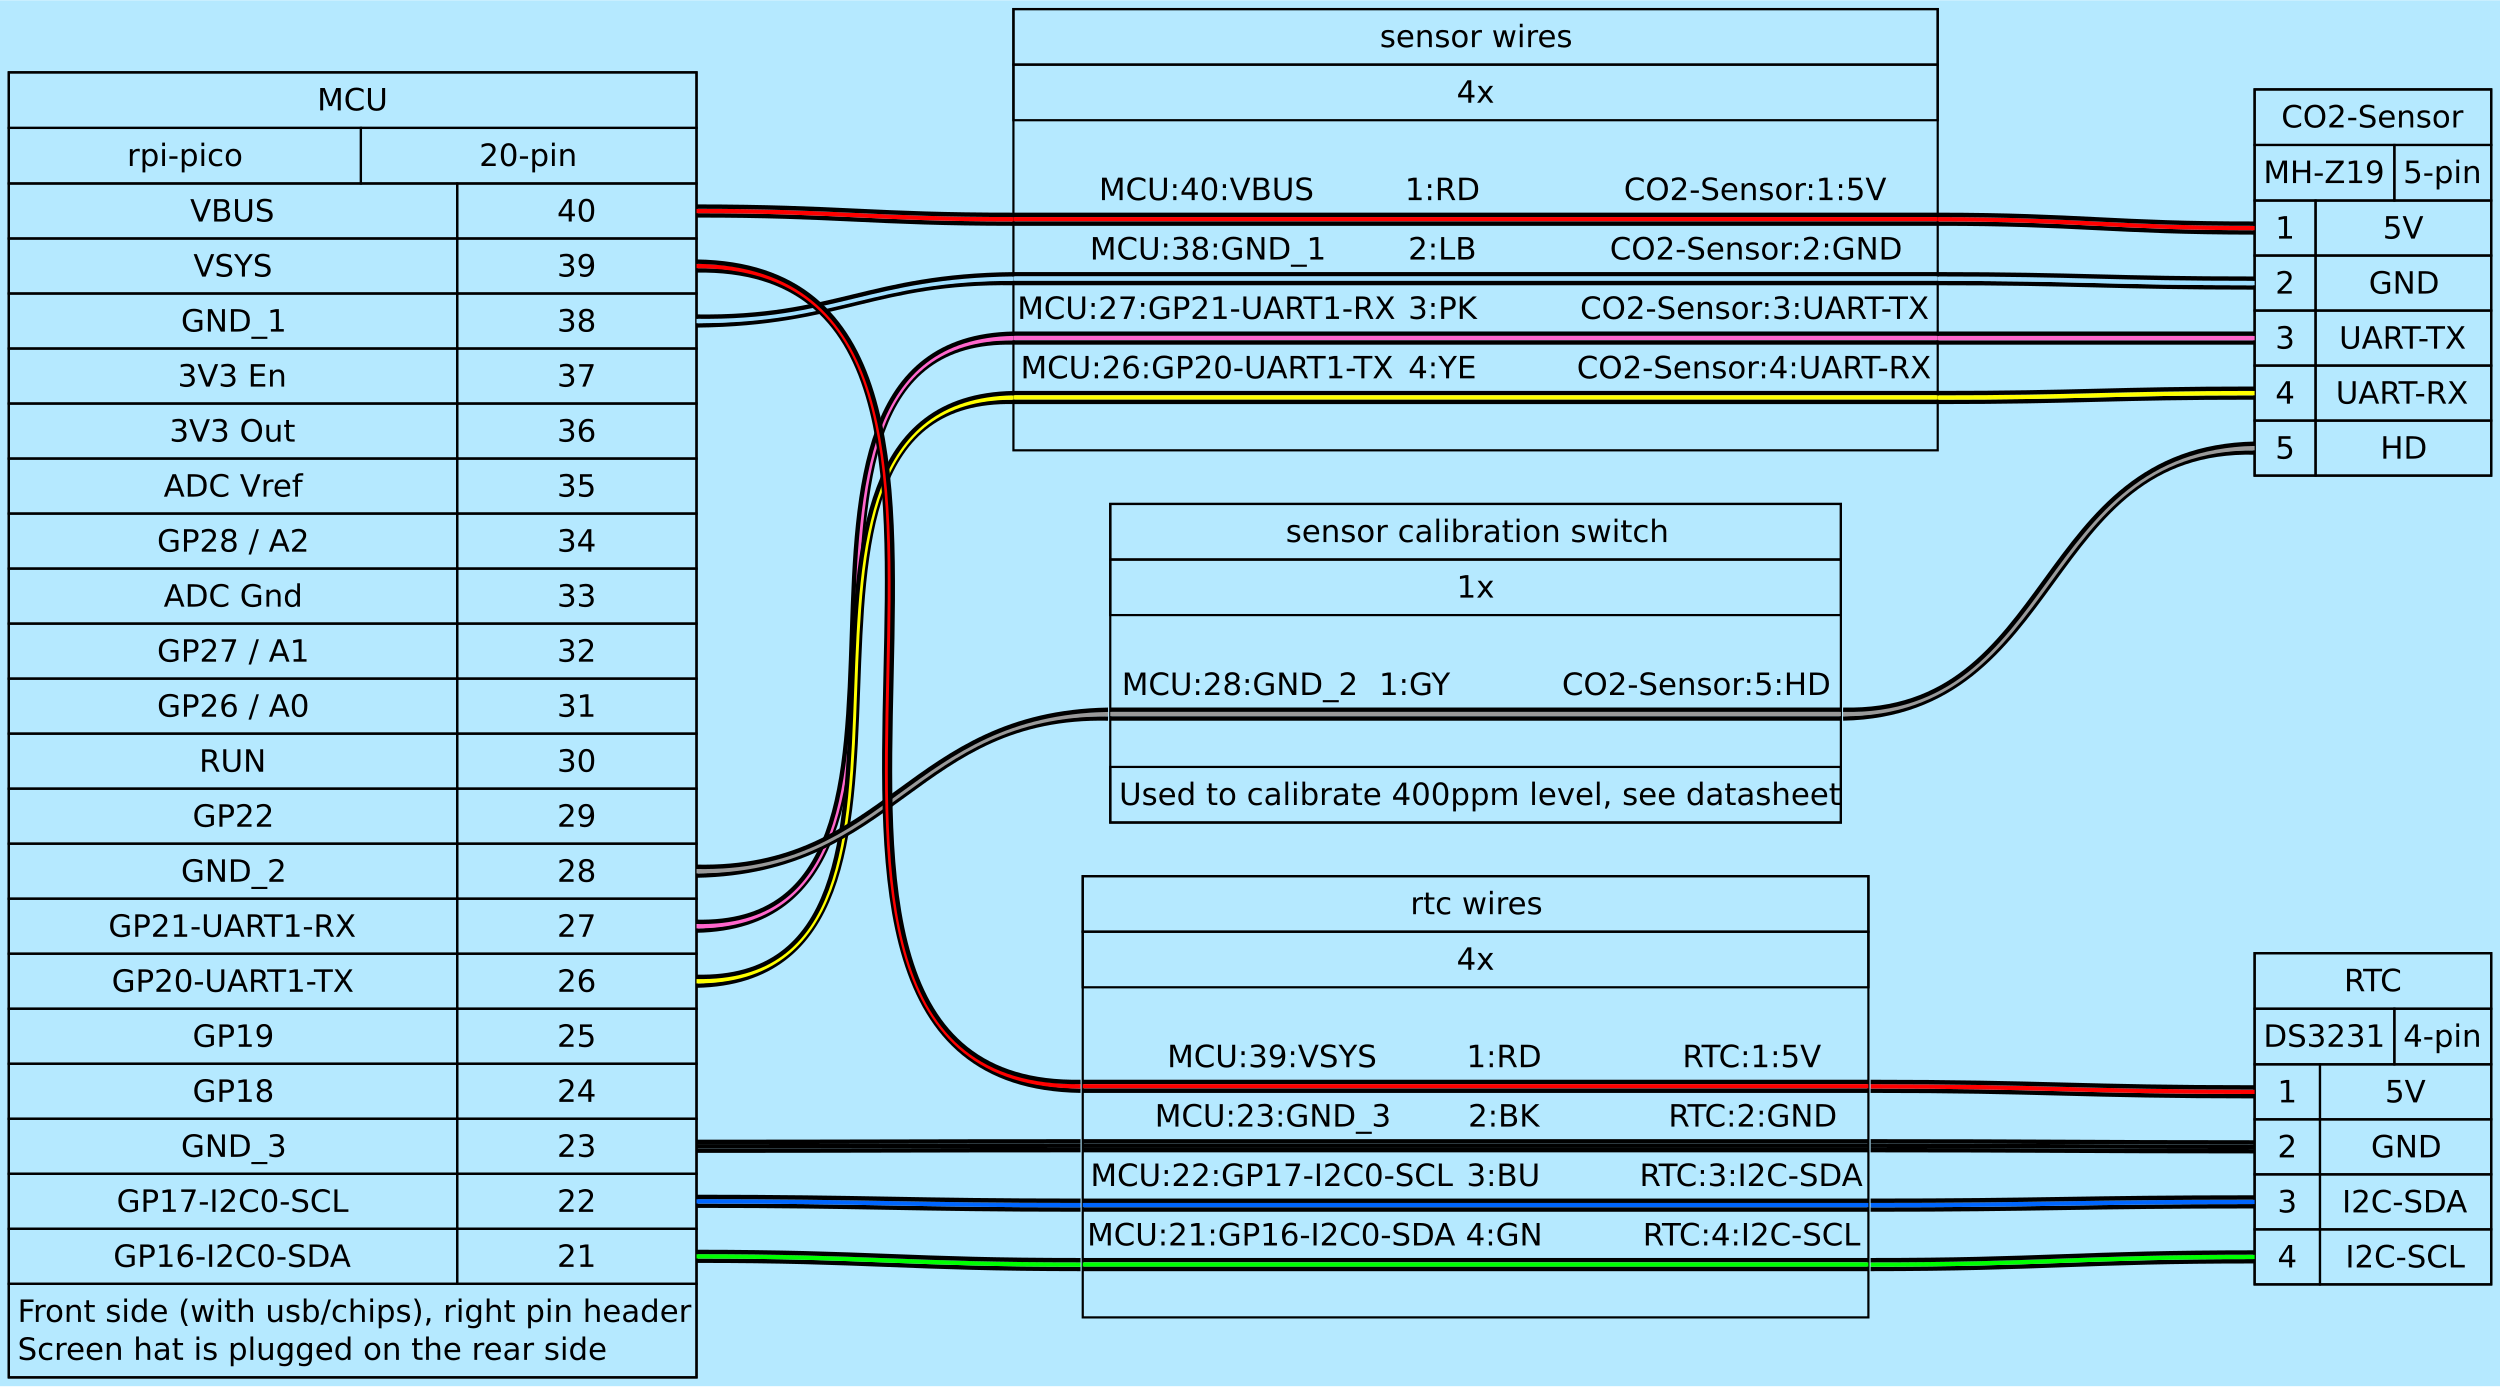
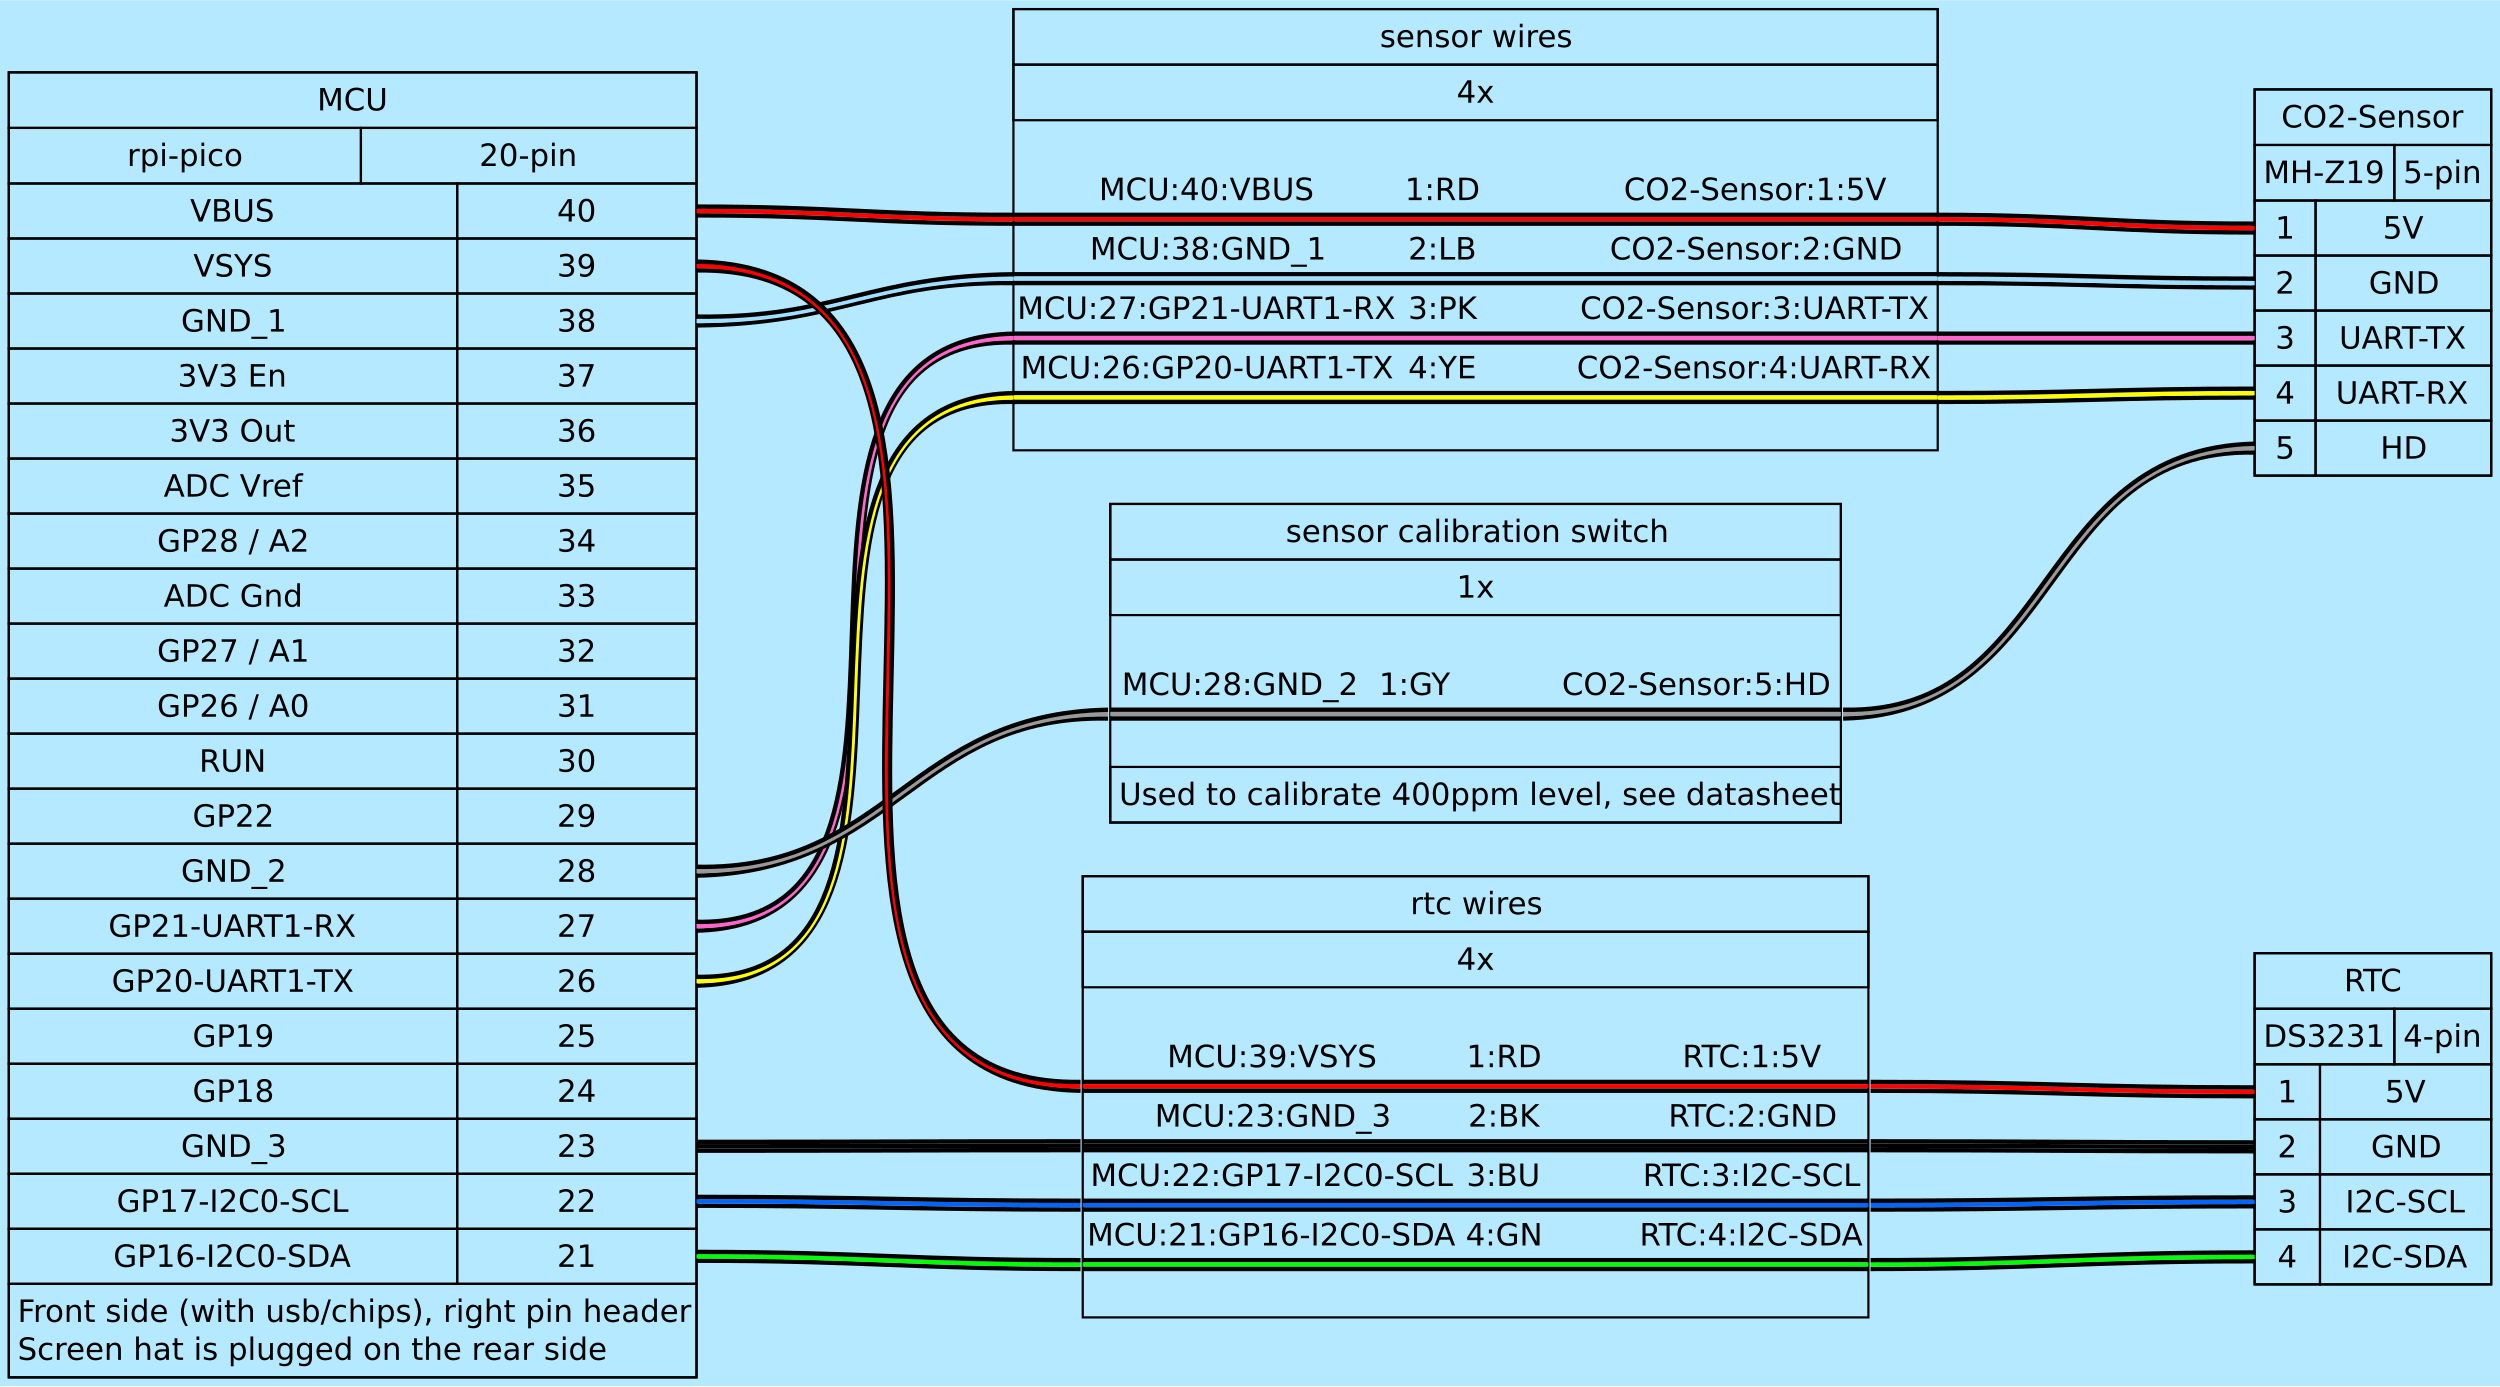
<svg xmlns="http://www.w3.org/2000/svg" width="1136pt" height="630pt" viewBox="0 0 1136 629.75">
  <g class="graph" transform="scale(1) translate(4 625.75)">
    <polygon points="-4 4 -4 -625.75 1132 -625.75 1132 4" fill="#b5e9ff" />
    <g class="node">
      <polygon points="312.5 -593 0 -593 0 0 312.5 0" fill="#b5e9ff" stroke="#000" />
      <polygon points="0 -567.75 0 -593 312.5 -593 312.5 -567.75" fill="none" stroke="#000" />
      <text x="140.12" y="-575.7" font-family="DejaVu Sans" font-size="14">MCU</text>
      <polygon points="0 -542.5 0 -567.75 160 -567.75 160 -542.5" fill="none" stroke="#000" />
      <text x="53.75" y="-550.45" font-family="DejaVu Sans" font-size="14">rpi-pico</text>
      <polygon points="160 -542.5 160 -567.75 312.5 -567.75 312.5 -542.5" fill="none" stroke="#000" />
      <text x="213.75" y="-550.45" font-family="DejaVu Sans" font-size="14">20-pin</text>
      <polygon points="0 -517.5 0 -542.5 203.75 -542.5 203.75 -517.5" fill="none" stroke="#000" />
      <text x="82.38" y="-525.2" font-family="DejaVu Sans" font-size="14">VBUS</text>
      <polygon points="203.75 -517.5 203.75 -542.5 312.5 -542.5 312.5 -517.5" fill="none" stroke="#000" />
      <text x="249.12" y="-525.2" font-family="DejaVu Sans" font-size="14">40</text>
      <polygon points="0 -492.5 0 -517.5 203.75 -517.5 203.75 -492.5" fill="none" stroke="#000" />
      <text x="83.88" y="-500.2" font-family="DejaVu Sans" font-size="14">VSYS</text>
      <polygon points="203.75 -492.5 203.75 -517.5 312.5 -517.5 312.5 -492.5" fill="none" stroke="#000" />
      <text x="249.12" y="-500.2" font-family="DejaVu Sans" font-size="14">39</text>
      <polygon points="0 -467.5 0 -492.5 203.75 -492.5 203.75 -467.5" fill="none" stroke="#000" />
      <text x="78.25" y="-475.2" font-family="DejaVu Sans" font-size="14">GND_1</text>
      <polygon points="203.75 -467.5 203.75 -492.5 312.5 -492.5 312.5 -467.5" fill="none" stroke="#000" />
      <text x="249.12" y="-475.2" font-family="DejaVu Sans" font-size="14">38</text>
      <polygon points="0 -442.5 0 -467.5 203.75 -467.5 203.75 -442.5" fill="none" stroke="#000" />
      <text x="76.75" y="-450.2" font-family="DejaVu Sans" font-size="14">3V3 En</text>
      <polygon points="203.75 -442.5 203.75 -467.5 312.5 -467.5 312.5 -442.5" fill="none" stroke="#000" />
      <text x="249.12" y="-450.2" font-family="DejaVu Sans" font-size="14">37</text>
      <polygon points="0 -417.5 0 -442.5 203.75 -442.5 203.75 -417.5" fill="none" stroke="#000" />
      <text x="73" y="-425.2" font-family="DejaVu Sans" font-size="14">3V3 Out</text>
      <polygon points="203.75 -417.5 203.75 -442.5 312.5 -442.5 312.5 -417.5" fill="none" stroke="#000" />
      <text x="249.12" y="-425.2" font-family="DejaVu Sans" font-size="14">36</text>
      <polygon points="0 -392.5 0 -417.5 203.75 -417.5 203.75 -392.5" fill="none" stroke="#000" />
      <text x="70.38" y="-400.2" font-family="DejaVu Sans" font-size="14">ADC Vref</text>
      <polygon points="203.75 -392.5 203.75 -417.5 312.5 -417.5 312.5 -392.5" fill="none" stroke="#000" />
      <text x="249.12" y="-400.2" font-family="DejaVu Sans" font-size="14">35</text>
      <polygon points="0 -367.5 0 -392.5 203.75 -392.5 203.75 -367.5" fill="none" stroke="#000" />
      <text x="67.38" y="-375.2" font-family="DejaVu Sans" font-size="14">GP28 / A2</text>
      <polygon points="203.75 -367.5 203.75 -392.5 312.5 -392.5 312.5 -367.5" fill="none" stroke="#000" />
      <text x="249.12" y="-375.2" font-family="DejaVu Sans" font-size="14">34</text>
      <polygon points="0 -342.5 0 -367.5 203.75 -367.5 203.75 -342.5" fill="none" stroke="#000" />
      <text x="70.38" y="-350.2" font-family="DejaVu Sans" font-size="14">ADC Gnd</text>
      <polygon points="203.75 -342.5 203.75 -367.5 312.5 -367.5 312.5 -342.5" fill="none" stroke="#000" />
      <text x="249.12" y="-350.2" font-family="DejaVu Sans" font-size="14">33</text>
      <polygon points="0 -317.5 0 -342.5 203.75 -342.5 203.75 -317.5" fill="none" stroke="#000" />
      <text x="67.38" y="-325.2" font-family="DejaVu Sans" font-size="14">GP27 / A1</text>
      <polygon points="203.75 -317.5 203.75 -342.5 312.5 -342.5 312.5 -317.5" fill="none" stroke="#000" />
      <text x="249.12" y="-325.2" font-family="DejaVu Sans" font-size="14">32</text>
      <polygon points="0 -292.5 0 -317.5 203.75 -317.5 203.75 -292.5" fill="none" stroke="#000" />
      <text x="67.38" y="-300.2" font-family="DejaVu Sans" font-size="14">GP26 / A0</text>
      <polygon points="203.75 -292.5 203.75 -317.5 312.5 -317.5 312.5 -292.5" fill="none" stroke="#000" />
      <text x="249.12" y="-300.2" font-family="DejaVu Sans" font-size="14">31</text>
      <polygon points="0 -267.5 0 -292.5 203.75 -292.5 203.75 -267.5" fill="none" stroke="#000" />
      <text x="86.5" y="-275.2" font-family="DejaVu Sans" font-size="14">RUN</text>
      <polygon points="203.75 -267.5 203.75 -292.5 312.5 -292.5 312.5 -267.5" fill="none" stroke="#000" />
      <text x="249.12" y="-275.2" font-family="DejaVu Sans" font-size="14">30</text>
      <polygon points="0 -242.5 0 -267.5 203.75 -267.5 203.75 -242.5" fill="none" stroke="#000" />
      <text x="83.5" y="-250.2" font-family="DejaVu Sans" font-size="14">GP22</text>
      <polygon points="203.75 -242.5 203.75 -267.5 312.5 -267.5 312.5 -242.5" fill="none" stroke="#000" />
      <text x="249.12" y="-250.2" font-family="DejaVu Sans" font-size="14">29</text>
      <polygon points="0 -217.5 0 -242.5 203.75 -242.5 203.75 -217.5" fill="none" stroke="#000" />
      <text x="78.25" y="-225.2" font-family="DejaVu Sans" font-size="14">GND_2</text>
      <polygon points="203.75 -217.5 203.75 -242.5 312.5 -242.5 312.5 -217.5" fill="none" stroke="#000" />
      <text x="249.12" y="-225.2" font-family="DejaVu Sans" font-size="14">28</text>
      <polygon points="0 -192.5 0 -217.5 203.75 -217.5 203.75 -192.5" fill="none" stroke="#000" />
      <text x="45.25" y="-200.2" font-family="DejaVu Sans" font-size="14">GP21-UART1-RX</text>
      <polygon points="203.75 -192.5 203.75 -217.5 312.5 -217.5 312.5 -192.5" fill="none" stroke="#000" />
      <text x="249.12" y="-200.2" font-family="DejaVu Sans" font-size="14">27</text>
      <polygon points="0 -167.5 0 -192.5 203.75 -192.5 203.75 -167.5" fill="none" stroke="#000" />
      <text x="46.75" y="-175.2" font-family="DejaVu Sans" font-size="14">GP20-UART1-TX</text>
      <polygon points="203.75 -167.5 203.75 -192.5 312.5 -192.5 312.5 -167.5" fill="none" stroke="#000" />
      <text x="249.12" y="-175.2" font-family="DejaVu Sans" font-size="14">26</text>
      <polygon points="0 -142.5 0 -167.5 203.75 -167.5 203.75 -142.5" fill="none" stroke="#000" />
      <text x="83.5" y="-150.2" font-family="DejaVu Sans" font-size="14">GP19</text>
      <polygon points="203.75 -142.5 203.75 -167.5 312.5 -167.5 312.5 -142.5" fill="none" stroke="#000" />
      <text x="249.12" y="-150.2" font-family="DejaVu Sans" font-size="14">25</text>
      <polygon points="0 -117.5 0 -142.5 203.75 -142.5 203.75 -117.5" fill="none" stroke="#000" />
      <text x="83.5" y="-125.2" font-family="DejaVu Sans" font-size="14">GP18</text>
      <polygon points="203.75 -117.5 203.75 -142.5 312.5 -142.5 312.5 -117.5" fill="none" stroke="#000" />
      <text x="249.12" y="-125.2" font-family="DejaVu Sans" font-size="14">24</text>
      <polygon points="0 -92.5 0 -117.5 203.75 -117.5 203.75 -92.5" fill="none" stroke="#000" />
      <text x="78.25" y="-100.2" font-family="DejaVu Sans" font-size="14">GND_3</text>
      <polygon points="203.75 -92.5 203.75 -117.5 312.5 -117.5 312.5 -92.5" fill="none" stroke="#000" />
      <text x="249.12" y="-100.2" font-family="DejaVu Sans" font-size="14">23</text>
      <polygon points="0 -67.5 0 -92.5 203.75 -92.5 203.75 -67.5" fill="none" stroke="#000" />
      <text x="49" y="-75.2" font-family="DejaVu Sans" font-size="14">GP17-I2C0-SCL</text>
      <polygon points="203.75 -67.5 203.75 -92.5 312.5 -92.5 312.5 -67.5" fill="none" stroke="#000" />
      <text x="249.12" y="-75.2" font-family="DejaVu Sans" font-size="14">22</text>
      <polygon points="0 -42.5 0 -67.5 203.75 -67.5 203.75 -42.5" fill="none" stroke="#000" />
      <text x="47.5" y="-50.2" font-family="DejaVu Sans" font-size="14">GP16-I2C0-SDA</text>
      <polygon points="203.75 -42.5 203.75 -67.5 312.5 -67.5 312.5 -42.5" fill="none" stroke="#000" />
      <text x="249.12" y="-50.2" font-family="DejaVu Sans" font-size="14">21</text>
      <polygon points="0 0 0 -42.5 312.5 -42.5 312.5 0" fill="none" stroke="#000" />
      <text x="4" y="-25.2" font-family="DejaVu Sans" font-size="14">Front side (with usb/chips), right pin header</text>
      <text x="4" y="-7.95" font-family="DejaVu Sans" font-size="14">Screen hat is plugged on the rear side</text>
      <polygon points="876.5 -621.75 456.5 -621.75 456.5 -421.25 876.5 -421.25" fill="#b5e9ff" stroke="#000" />
      <polygon points="456.5 -596.5 456.5 -621.75 876.5 -621.75 876.5 -596.5" fill="none" stroke="#000" />
      <text x="623" y="-604.45" font-family="DejaVu Sans" font-size="14">sensor wires</text>
      <polygon points="456.5 -571.25 456.5 -596.5 876.5 -596.5 876.5 -571.25" fill="none" stroke="#000" />
      <text x="657.88" y="-579.2" font-family="DejaVu Sans" font-size="14">4x</text>
      <text x="542.25" y="-555.95" font-family="DejaVu Sans" font-size="14" />
      <text x="495.38" y="-534.95" font-family="DejaVu Sans" font-size="14">MCU:40:VBUS</text>
      <text x="634.38" y="-534.95" font-family="DejaVu Sans" font-size="14">1:RD    </text>
      <text x="733.88" y="-534.95" font-family="DejaVu Sans" font-size="14">CO2-Sensor:1:5V</text>
      <polygon points="456.5 -527.25 456.5 -529.25 876.5 -529.25 876.5 -527.25" />
      <polygon points="456.5 -525.25 456.5 -527.25 876.5 -527.25 876.5 -525.25" fill="#f00" />
      <polygon points="456.5 -523.25 456.5 -525.25 876.5 -525.25 876.5 -523.25" />
      <text x="491.25" y="-507.95" font-family="DejaVu Sans" font-size="14">MCU:38:GND_1</text>
      <text x="635.88" y="-507.95" font-family="DejaVu Sans" font-size="14">2:LB    </text>
      <text x="727.5" y="-507.95" font-family="DejaVu Sans" font-size="14">CO2-Sensor:2:GND</text>
      <polygon points="456.5 -500.25 456.5 -502.25 876.5 -502.25 876.5 -500.25" />
      <polygon points="456.5 -498.25 456.5 -500.25 876.5 -500.25 876.5 -498.25" fill="#a0dfff" />
      <polygon points="456.5 -496.25 456.5 -498.25 876.5 -498.25 876.5 -496.25" />
      <text x="458.25" y="-480.95" font-family="DejaVu Sans" font-size="14">MCU:27:GP21-UART1-RX</text>
      <text x="635.88" y="-480.95" font-family="DejaVu Sans" font-size="14">3:PK    </text>
      <text x="714" y="-480.95" font-family="DejaVu Sans" font-size="14">CO2-Sensor:3:UART-TX</text>
      <polygon points="456.5 -473.25 456.5 -475.25 876.5 -475.25 876.5 -473.25" />
      <polygon points="456.5 -471.25 456.5 -473.25 876.5 -473.25 876.5 -471.25" fill="#f6c" />
      <polygon points="456.5 -469.25 456.5 -471.25 876.5 -471.25 876.5 -469.25" />
      <text x="459.75" y="-453.95" font-family="DejaVu Sans" font-size="14">MCU:26:GP20-UART1-TX</text>
      <text x="635.88" y="-453.95" font-family="DejaVu Sans" font-size="14">4:YE    </text>
      <text x="712.5" y="-453.95" font-family="DejaVu Sans" font-size="14">CO2-Sensor:4:UART-RX</text>
      <polygon points="456.5 -446.25 456.5 -448.25 876.5 -448.25 876.5 -446.25" />
      <polygon points="456.5 -444.25 456.5 -446.25 876.5 -446.25 876.5 -444.25" fill="#ff0" />
      <polygon points="456.5 -442.25 456.5 -444.25 876.5 -444.25 876.5 -442.25" />
      <text x="542.25" y="-426.95" font-family="DejaVu Sans" font-size="14" />
    </g>
    <g class="edge" fill="none" stroke-width="2">
      <path d="m312.5-528c63.56-0.05 79.52 3.7 144 3.75" stroke="#000" />
      <path d="m312.5-530c64.02 0 79.98 3.75 144 3.75" stroke="#f00" />
      <path d="m312.5-532c64.48 0.05 80.44 3.8 144 3.75" stroke="#000" />
      <path d="m312.5-478c66.15-0.78 81.01-20.03 144-19.25" stroke="#000" />
      <path d="m312.5-480c64.57 0 79.43-19.25 144-19.25" stroke="#a0dfff" />
      <path d="m312.5-482c62.99 0.78 77.85-18.47 144-19.25" stroke="#000" />
      <path d="m312.5-203c136.73-2.85 10.89-270.1 144-267.25" stroke="#000" />
      <path d="m312.5-205c134.92 0 9.08-267.25 144-267.25" stroke="#f6c" />
      <path d="m312.5-207c133.11 2.85 7.27-264.4 144-267.25" stroke="#000" />
      <path d="m312.5-178c135.95-2.85 11.67-268.1 144-265.25" stroke="#000" />
      <path d="m312.5-180c134.14 0 9.86-265.25 144-265.25" stroke="#ff0" />
      <path d="m312.5-182c132.33 2.85 8.05-262.4 144-265.25" stroke="#000" />
    </g>
    <g class="node">
      <polygon points="832.5 -396.88 500.5 -396.88 500.5 -252.12 832.5 -252.12" fill="#b5e9ff" stroke="#000" />
      <polygon points="500.5 -371.62 500.5 -396.88 832.5 -396.88 832.5 -371.62" fill="none" stroke="#000" />
      <text x="580.25" y="-379.57" font-family="DejaVu Sans" font-size="14">sensor calibration switch</text>
      <polygon points="500.5 -346.38 500.5 -371.62 832.5 -371.62 832.5 -346.38" fill="none" stroke="#000" />
      <text x="657.88" y="-354.32" font-family="DejaVu Sans" font-size="14">1x</text>
      <text x="556.75" y="-331.07" font-family="DejaVu Sans" font-size="14" />
      <text x="505.75" y="-310.07" font-family="DejaVu Sans" font-size="14">MCU:28:GND_2</text>
      <text x="622.62" y="-310.07" font-family="DejaVu Sans" font-size="14">1:GY    </text>
      <text x="705.75" y="-310.07" font-family="DejaVu Sans" font-size="14">CO2-Sensor:5:HD</text>
      <polygon points="500.5 -302.38 500.5 -304.38 832.5 -304.38 832.5 -302.38" />
      <polygon points="500.5 -300.38 500.5 -302.38 832.5 -302.38 832.5 -300.38" fill="#999" />
      <polygon points="500.5 -298.38 500.5 -300.38 832.5 -300.38 832.5 -298.38" />
      <text x="556.75" y="-283.07" font-family="DejaVu Sans" font-size="14" />
      <polygon points="500.5 -252.12 500.5 -277.38 832.5 -277.38 832.5 -252.12" fill="none" stroke="#000" />
      <text x="504.5" y="-260.07" font-family="DejaVu Sans" font-size="14">Used to calibrate 400ppm level, see datasheet</text>
    </g>
    <g class="edge" fill="none" stroke-width="2">
      <path d="m312.5-228c90.94-1.75 100.02-73.12 187-71.38" stroke="#000" />
      <path d="m312.5-230c88.96 0 98.04-71.38 187-71.38" stroke="#999" />
      <path d="m312.5-232c86.98 1.75 96.06-69.63 187-71.37" stroke="#000" />
    </g>
    <g class="node">
      <polygon points="845 -227.75 488 -227.75 488 -27.25 845 -27.25" fill="#b5e9ff" stroke="#000" />
      <polygon points="488 -202.5 488 -227.75 845 -227.75 845 -202.5" fill="none" stroke="#000" />
      <text x="636.88" y="-210.45" font-family="DejaVu Sans" font-size="14">rtc wires</text>
      <polygon points="488 -177.25 488 -202.5 845 -202.5 845 -177.25" fill="none" stroke="#000" />
      <text x="657.88" y="-185.2" font-family="DejaVu Sans" font-size="14">4x</text>
      <text x="571.75" y="-161.95" font-family="DejaVu Sans" font-size="14" />
      <text x="526.38" y="-140.95" font-family="DejaVu Sans" font-size="14">MCU:39:VSYS</text>
      <text x="662.38" y="-140.95" font-family="DejaVu Sans" font-size="14">1:RD    </text>
      <text x="760.5" y="-140.95" font-family="DejaVu Sans" font-size="14">RTC:1:5V</text>
      <polygon points="488 -133.25 488 -135.25 845 -135.25 845 -133.25" />
      <polygon points="488 -131.25 488 -133.25 845 -133.25 845 -131.25" fill="#f00" />
      <polygon points="488 -129.25 488 -131.25 845 -131.25 845 -129.25" />
      <text x="520.75" y="-113.95" font-family="DejaVu Sans" font-size="14">MCU:23:GND_3</text>
      <text x="663.12" y="-113.95" font-family="DejaVu Sans" font-size="14">2:BK    </text>
      <text x="754.12" y="-113.95" font-family="DejaVu Sans" font-size="14">RTC:2:GND</text>
      <polygon points="488 -106.25 488 -108.25 845 -108.25 845 -106.25" />
      <polygon points="488 -104.25 488 -106.25 845 -106.25 845 -104.25" />
      <polygon points="488 -102.25 488 -104.25 845 -104.25 845 -102.25" />
      <text x="491.5" y="-86.95" font-family="DejaVu Sans" font-size="14">MCU:22:GP17-I2C0-SCL</text>
      <text x="662.38" y="-86.95" font-family="DejaVu Sans" font-size="14">3:BU    </text>
-       <text x="741" y="-86.95" font-family="DejaVu Sans" font-size="14">RTC:3:I2C-SDA</text>
+       <text x="742.5" y="-86.95" font-family="DejaVu Sans" font-size="14">RTC:3:I2C-SCL</text>
      <polygon points="488 -79.25 488 -81.25 845 -81.25 845 -79.25" />
      <polygon points="488 -77.25 488 -79.25 845 -79.25 845 -77.25" fill="#06f" />
      <polygon points="488 -75.25 488 -77.25 845 -77.25 845 -75.25" />
      <text x="490" y="-59.95" font-family="DejaVu Sans" font-size="14">MCU:21:GP16-I2C0-SDA</text>
      <text x="662" y="-59.95" font-family="DejaVu Sans" font-size="14">4:GN    </text>
-       <text x="742.5" y="-59.95" font-family="DejaVu Sans" font-size="14">RTC:4:I2C-SCL</text>
+       <text x="741" y="-59.95" font-family="DejaVu Sans" font-size="14">RTC:4:I2C-SDA</text>
      <polygon points="488 -52.25 488 -54.25 845 -54.25 845 -52.25" />
      <polygon points="488 -50.25 488 -52.25 845 -52.25 845 -50.25" fill="#0f0" />
      <polygon points="488 -48.25 488 -50.25 845 -50.25 845 -48.25" />
      <text x="571.75" y="-32.95" font-family="DejaVu Sans" font-size="14" />
    </g>
    <g class="edge" fill="none" stroke-width="2">
      <path d="m312.5-503c181.14-2.91-10.2 369.84 174.5 372.75" stroke="#000" />
      <path d="m312.5-505c182.92 0-8.42 372.75 174.5 372.75" stroke="#f00" />
      <path d="m312.5-507c184.7 2.91-6.64 375.66 174.5 372.75" stroke="#000" />
      <path d="m312.5-103c77.58 0 96.97-0.25 174.5-0.25" stroke="#000" />
      <path d="m312.5-105c77.56 0 96.94-0.25 174.5-0.25" stroke="#000" />
      <path d="m312.5-107c77.53 0 96.92-0.25 174.5-0.25" stroke="#000" />
+       <path d="m312.5-78c77.38-0.01 96.76 1.74 174.5 1.75" stroke="#000" />
+       <path d="m312.5-80c77.56 0 96.94 1.75 174.5 1.75" stroke="#06f" />
+       <path d="m312.5-82c77.74 0.01 97.12 1.76 174.5 1.75" stroke="#000" />
      <path d="m312.5-53c77.19-0.04 96.55 3.71 174.5 3.75" stroke="#000" />
      <path d="m312.5-55c77.57 0 96.93 3.75 174.5 3.75" stroke="#0f0" />
      <path d="m312.5-57c77.95 0.04 97.31 3.79 174.5 3.75" stroke="#000" />
-       <path d="m312.5-78c77.38-0.01 96.76 1.74 174.5 1.75" stroke="#000" />
-       <path d="m312.5-80c77.56 0 96.94 1.75 174.5 1.75" stroke="#06f" />
-       <path d="m312.5-82c77.74 0.01 97.12 1.76 174.5 1.75" stroke="#000" />
    </g>
    <g class="node">
      <polygon points="1128 -585.25 1020.5 -585.25 1020.5 -409.75 1128 -409.75" fill="#b5e9ff" stroke="#000" />
      <polygon points="1020.5 -560 1020.5 -585.25 1128 -585.25 1128 -560" fill="none" stroke="#000" />
      <text x="1032.62" y="-567.95" font-family="DejaVu Sans" font-size="14">CO2-Sensor</text>
      <polygon points="1020.5 -534.75 1020.5 -560 1084 -560 1084 -534.75" fill="none" stroke="#000" />
      <text x="1024.5" y="-542.7" font-family="DejaVu Sans" font-size="14">MH-Z19</text>
      <polygon points="1084 -534.75 1084 -560 1128 -560 1128 -534.75" fill="none" stroke="#000" />
      <text x="1088" y="-542.7" font-family="DejaVu Sans" font-size="14">5-pin</text>
      <polygon points="1020.5 -509.75 1020.5 -534.75 1048.2 -534.75 1048.2 -509.75" fill="none" stroke="#000" />
      <text x="1029.88" y="-517.45" font-family="DejaVu Sans" font-size="14">1</text>
      <polygon points="1048.2 -509.75 1048.2 -534.75 1128 -534.75 1128 -509.75" fill="none" stroke="#000" />
      <text x="1078.75" y="-517.45" font-family="DejaVu Sans" font-size="14">5V</text>
      <polygon points="1020.5 -484.75 1020.5 -509.75 1048.2 -509.75 1048.2 -484.75" fill="none" stroke="#000" />
      <text x="1029.88" y="-492.45" font-family="DejaVu Sans" font-size="14">2</text>
      <polygon points="1048.2 -484.75 1048.2 -509.75 1128 -509.75 1128 -484.75" fill="none" stroke="#000" />
      <text x="1072.38" y="-492.45" font-family="DejaVu Sans" font-size="14">GND</text>
      <polygon points="1020.5 -459.75 1020.5 -484.75 1048.2 -484.75 1048.2 -459.75" fill="none" stroke="#000" />
      <text x="1029.88" y="-467.45" font-family="DejaVu Sans" font-size="14">3</text>
      <polygon points="1048.2 -459.75 1048.2 -484.75 1128 -484.75 1128 -459.75" fill="none" stroke="#000" />
      <text x="1058.88" y="-467.45" font-family="DejaVu Sans" font-size="14">UART-TX</text>
      <polygon points="1020.5 -434.75 1020.5 -459.75 1048.2 -459.75 1048.2 -434.75" fill="none" stroke="#000" />
      <text x="1029.88" y="-442.45" font-family="DejaVu Sans" font-size="14">4</text>
      <polygon points="1048.2 -434.75 1048.2 -459.75 1128 -459.75 1128 -434.75" fill="none" stroke="#000" />
      <text x="1057.38" y="-442.45" font-family="DejaVu Sans" font-size="14">UART-RX</text>
      <polygon points="1020.5 -409.75 1020.5 -434.75 1048.2 -434.75 1048.2 -409.75" fill="none" stroke="#000" />
      <text x="1029.88" y="-417.45" font-family="DejaVu Sans" font-size="14">5</text>
      <polygon points="1048.2 -409.75 1048.2 -434.75 1128 -434.75 1128 -409.75" fill="none" stroke="#000" />
      <text x="1077.62" y="-417.45" font-family="DejaVu Sans" font-size="14">HD</text>
      <polygon points="1128 -192.75 1020.5 -192.75 1020.5 -42.25 1128 -42.25" fill="#b5e9ff" stroke="#000" />
      <polygon points="1020.5 -167.5 1020.5 -192.75 1128 -192.75 1128 -167.5" fill="none" stroke="#000" />
      <text x="1061.12" y="-175.45" font-family="DejaVu Sans" font-size="14">RTC</text>
      <polygon points="1020.5 -142.25 1020.5 -167.5 1084 -167.5 1084 -142.25" fill="none" stroke="#000" />
      <text x="1024.5" y="-150.2" font-family="DejaVu Sans" font-size="14">DS3231</text>
      <polygon points="1084 -142.25 1084 -167.5 1128 -167.5 1128 -142.25" fill="none" stroke="#000" />
      <text x="1088" y="-150.2" font-family="DejaVu Sans" font-size="14">4-pin</text>
      <polygon points="1020.5 -117.25 1020.5 -142.25 1050.2 -142.25 1050.2 -117.25" fill="none" stroke="#000" />
      <text x="1030.88" y="-124.95" font-family="DejaVu Sans" font-size="14">1</text>
      <polygon points="1050.2 -117.25 1050.2 -142.25 1128 -142.25 1128 -117.25" fill="none" stroke="#000" />
      <text x="1079.75" y="-124.95" font-family="DejaVu Sans" font-size="14">5V</text>
      <polygon points="1020.5 -92.25 1020.5 -117.25 1050.2 -117.25 1050.2 -92.25" fill="none" stroke="#000" />
      <text x="1030.88" y="-99.95" font-family="DejaVu Sans" font-size="14">2</text>
      <polygon points="1050.2 -92.25 1050.2 -117.25 1128 -117.25 1128 -92.25" fill="none" stroke="#000" />
      <text x="1073.38" y="-99.95" font-family="DejaVu Sans" font-size="14">GND</text>
      <polygon points="1020.5 -67.25 1020.5 -92.25 1050.2 -92.25 1050.2 -67.25" fill="none" stroke="#000" />
      <text x="1030.88" y="-74.95" font-family="DejaVu Sans" font-size="14">3</text>
      <polygon points="1050.2 -67.25 1050.2 -92.25 1128 -92.25 1128 -67.25" fill="none" stroke="#000" />
-       <text x="1060.25" y="-74.95" font-family="DejaVu Sans" font-size="14">I2C-SDA</text>
+       <text x="1061.75" y="-74.95" font-family="DejaVu Sans" font-size="14">I2C-SCL</text>
      <polygon points="1020.5 -42.25 1020.5 -67.25 1050.2 -67.25 1050.2 -42.25" fill="none" stroke="#000" />
      <text x="1030.88" y="-49.95" font-family="DejaVu Sans" font-size="14">4</text>
      <polygon points="1050.2 -42.25 1050.2 -67.25 1128 -67.25 1128 -42.25" fill="none" stroke="#000" />
-       <text x="1061.75" y="-49.95" font-family="DejaVu Sans" font-size="14">I2C-SCL</text>
+       <text x="1060.25" y="-49.95" font-family="DejaVu Sans" font-size="14">I2C-SDA</text>
    </g>
    <g class="edge" fill="none" stroke-width="2">
      <path d="m876.5-524.25c63.54-0.06 79.49 3.94 144 4" stroke="#000" />
      <path d="m876.5-526.25c64.02 0 79.98 4 144 4" stroke="#f00" />
      <path d="m876.5-528.25c64.51 0.06 80.46 4.06 144 4" stroke="#000" />
      <path d="m876.5-497.25c63.76-0.02 79.75 1.98 144 2" stroke="#000" />
      <path d="m876.5-499.25c64.01 0 79.99 2 144 2" stroke="#a0dfff" />
      <path d="m876.5-501.25c64.25 0.02 80.24 2.02 144 2" stroke="#000" />
      <path d="m876.5-470.25h144" stroke="#000" />
      <path d="m876.5-472.25h144" stroke="#f6c" />
      <path d="m876.5-474.25h144" stroke="#000" />
      <path d="m876.5-443.25c64.25-0.02 80.24-2.02 144-2" stroke="#000" />
      <path d="m876.5-445.25c64.01 0 79.99-2 144-2" stroke="#ff0" />
      <path d="m876.5-447.25c63.76 0.02 79.75-1.98 144-2" stroke="#000" />
      <path d="m833.5-299.38c100.95-2.18 90.03-123.05 187-120.87" stroke="#000" />
      <path d="m833.5-301.37c98.96-0.01 88.04-120.88 187-120.88" stroke="#999" />
      <path d="m833.5-303.37c96.97 2.18 86.05-118.7 187-120.88" stroke="#000" />
      <path d="m846-130.25c77.31-0.02 96.68 2.48 174.5 2.5" stroke="#000" />
      <path d="m846-132.25c77.56 0 96.94 2.5 174.5 2.5" stroke="#f00" />
      <path d="m846-134.25c77.82 0.02 97.19 2.52 174.5 2.5" stroke="#000" />
      <path d="m846-103.25c77.5 0 96.89 0.5 174.5 0.5" stroke="#000" />
      <path d="m846-105.25c77.56 0 96.94 0.5 174.5 0.5" stroke="#000" />
      <path d="m846-107.25c77.61 0 97 0.5 174.5 0.5" stroke="#000" />
+       <path d="m846-76.25c77.71-0.01 97.1-1.51 174.5-1.5" stroke="#000" />
+       <path d="m846-78.25c77.56 0 96.94-1.5 174.5-1.5" stroke="#06f" />
+       <path d="m846-80.25c77.4 0.01 96.79-1.49 174.5-1.5" stroke="#000" />
      <path d="m846-49.25c77.93-0.03 97.28-3.53 174.5-3.5" stroke="#000" />
      <path d="m846-51.25c77.57 0 96.93-3.5 174.5-3.5" stroke="#0f0" />
      <path d="m846-53.25c77.22 0.03 96.57-3.47 174.5-3.5" stroke="#000" />
-       <path d="m846-76.25c77.71-0.01 97.1-1.51 174.5-1.5" stroke="#000" />
-       <path d="m846-78.25c77.56 0 96.94-1.5 174.5-1.5" stroke="#06f" />
-       <path d="m846-80.25c77.4 0.01 96.79-1.49 174.5-1.5" stroke="#000" />
    </g>
  </g>
</svg>
